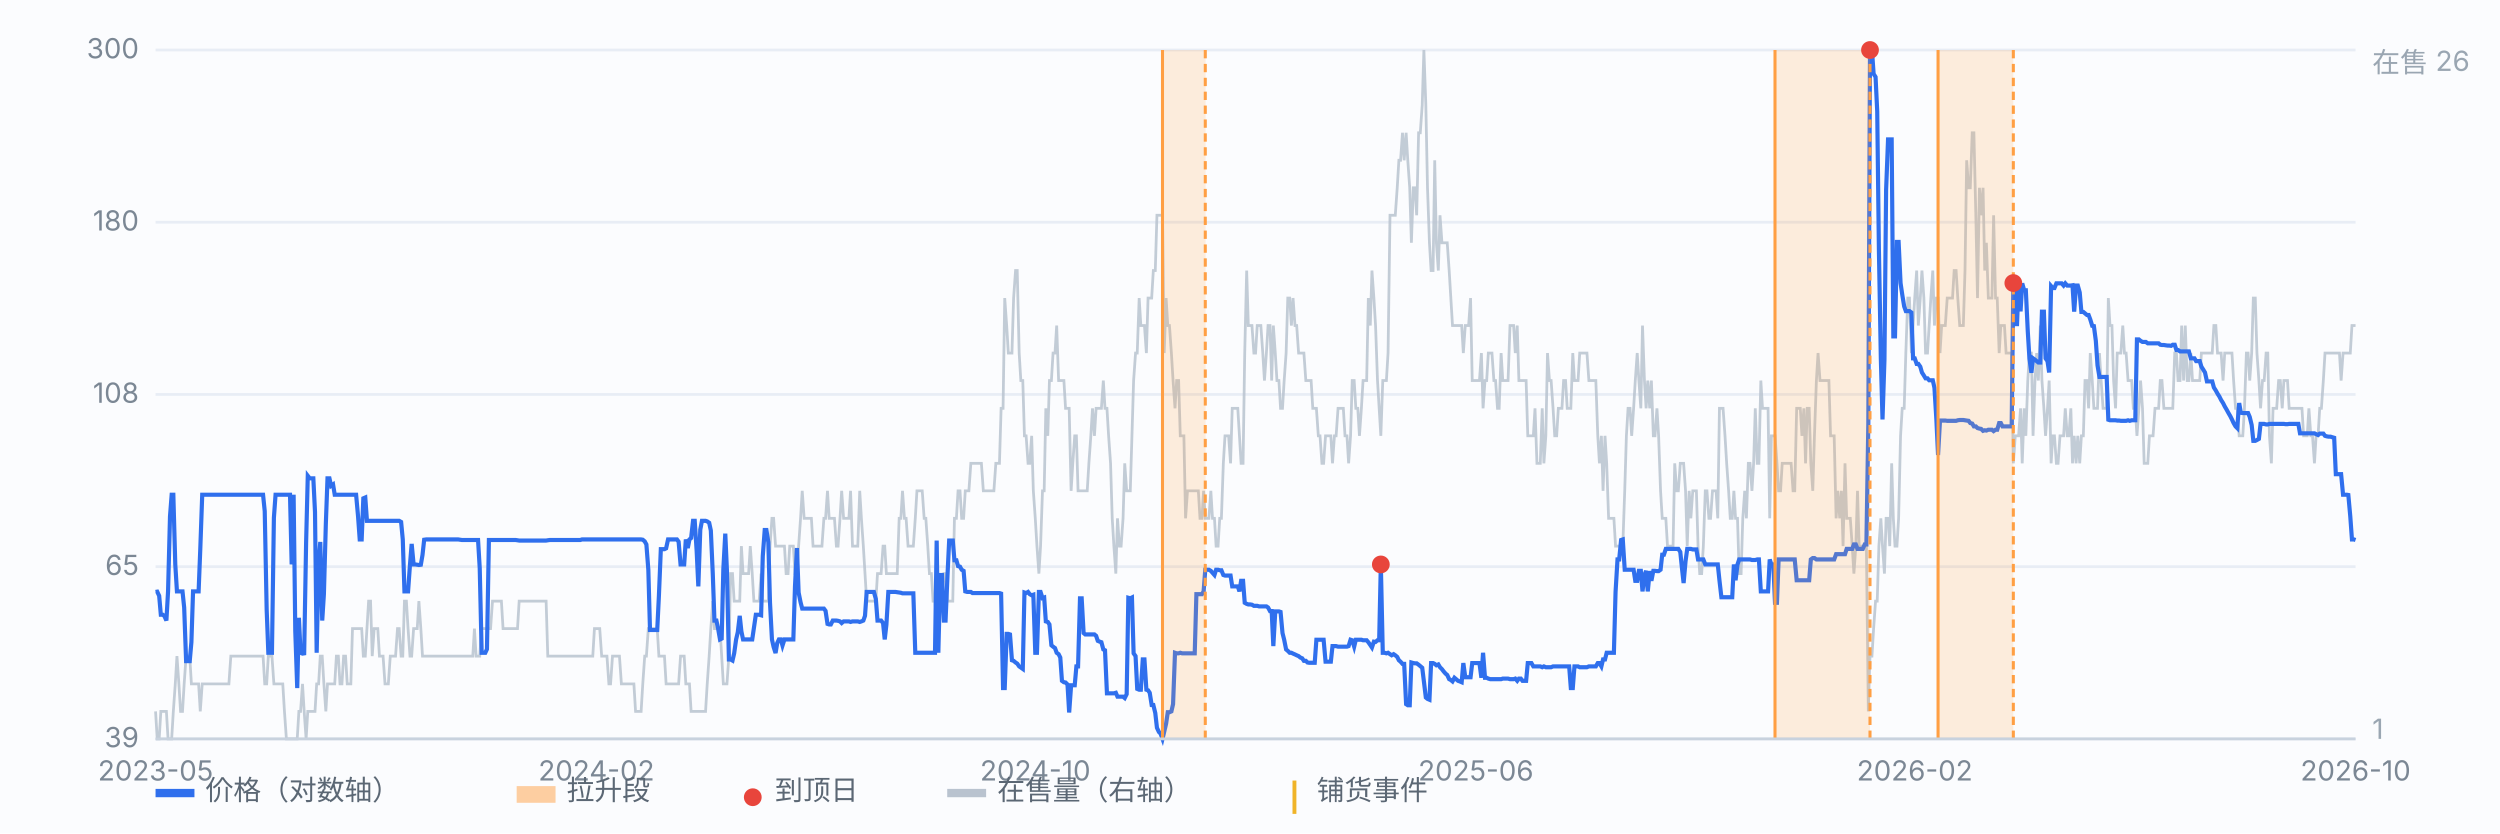
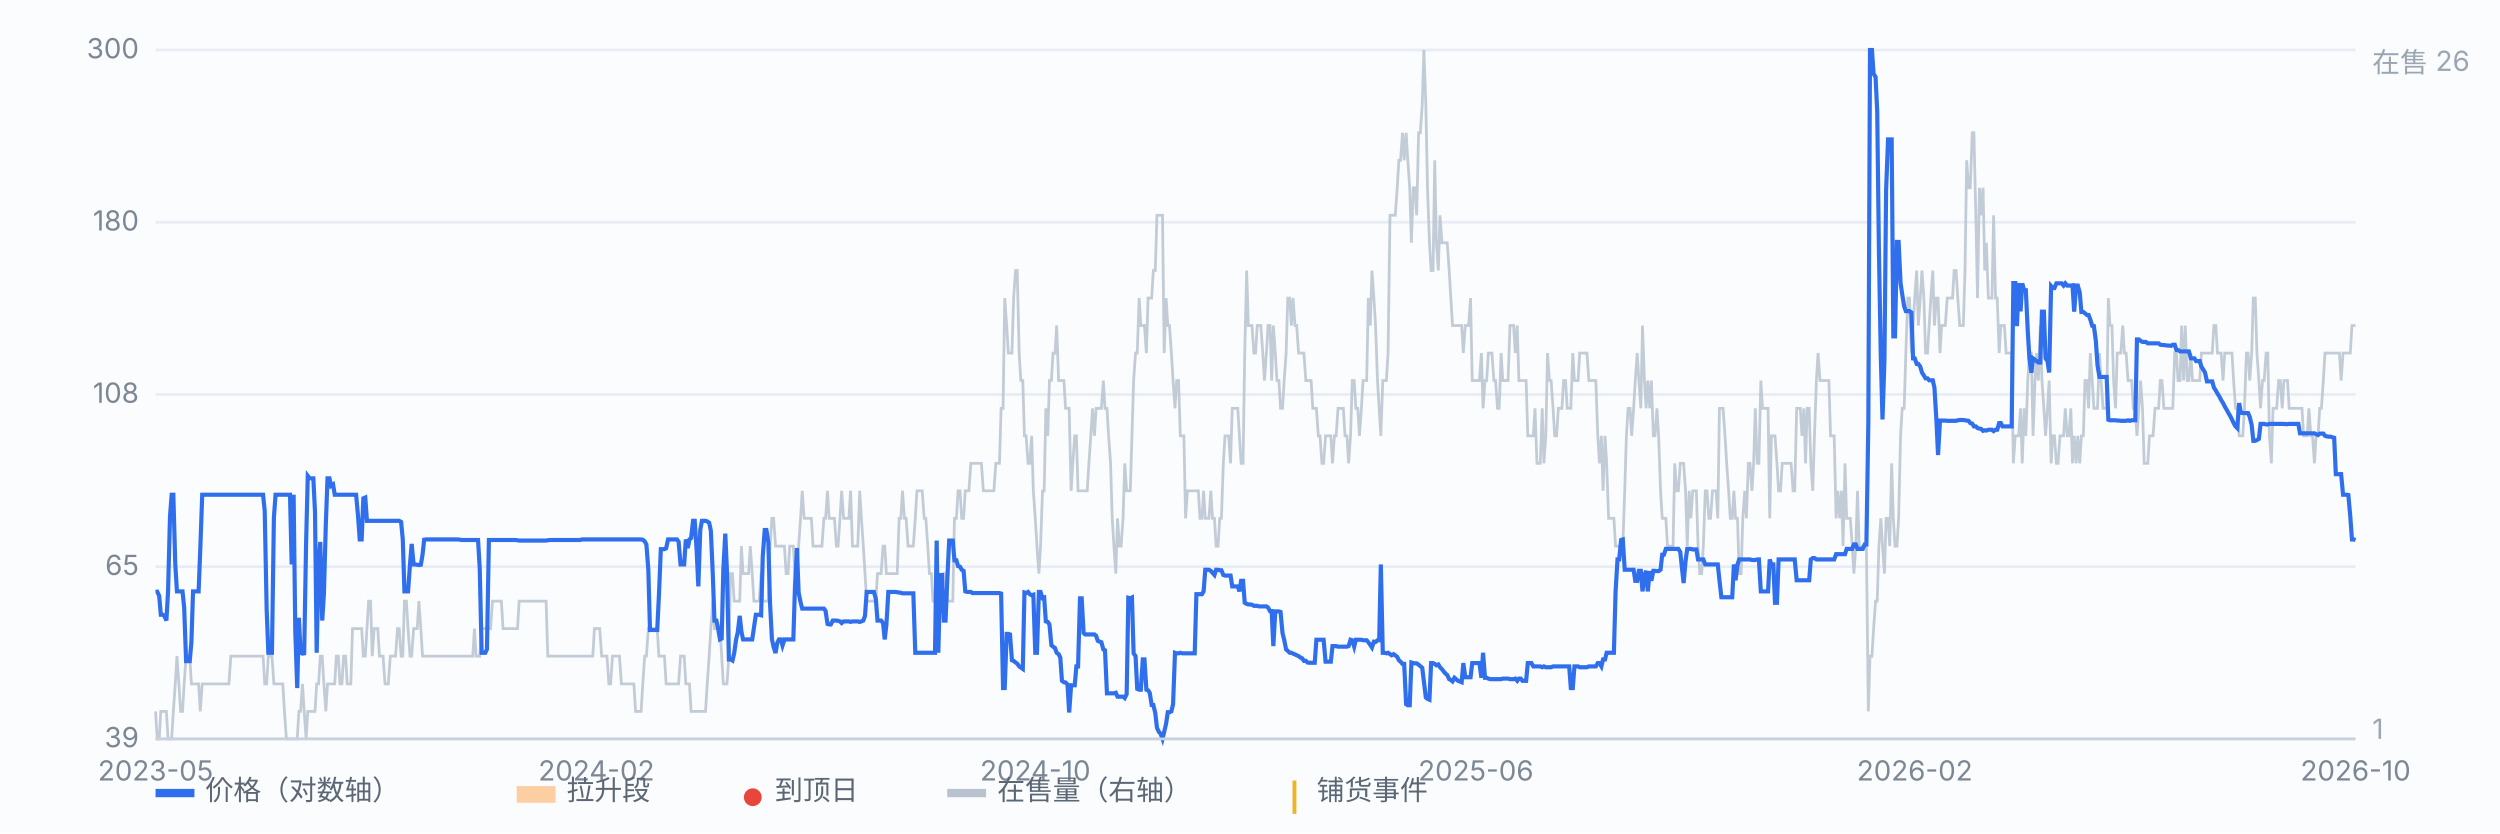
<svg xmlns="http://www.w3.org/2000/svg" viewBox="0 0 900 300" preserveAspectRatio="xMidYMid meet" style="width:100%;max-width:900px;height:auto;display:block" font-family="-apple-system,Segoe UI,Microsoft YaHei,sans-serif" font-size="10">
  <rect x="0" y="0" width="900" height="300" fill="#fbfcfe" />
  <line x1="56" y1="266.0" x2="848" y2="266.0" stroke="#e8edf5" stroke-width="1" />
  <text x="50" y="269.0" text-anchor="end" fill="#7b8794">39</text>
  <line x1="56" y1="204.0" x2="848" y2="204.0" stroke="#e8edf5" stroke-width="1" />
  <text x="50" y="207.0" text-anchor="end" fill="#7b8794">65</text>
  <line x1="56" y1="142.0" x2="848" y2="142.0" stroke="#e8edf5" stroke-width="1" />
  <text x="50" y="145.0" text-anchor="end" fill="#7b8794">108</text>
  <line x1="56" y1="80.0" x2="848" y2="80.0" stroke="#e8edf5" stroke-width="1" />
  <text x="50" y="83.0" text-anchor="end" fill="#7b8794">180</text>
  <line x1="56" y1="18.0" x2="848" y2="18.0" stroke="#e8edf5" stroke-width="1" />
  <text x="50" y="21.0" text-anchor="end" fill="#7b8794">300</text>
  <path d="M56.0 256.1 L56.6 266.0 L57.3 266.0 L57.9 256.1 L58.6 256.1 L59.2 256.1 L59.9 256.1 L60.5 266.0 L61.2 266.0 L61.8 266.0 L62.4 256.1 L63.1 246.2 L63.7 236.2 L64.4 246.2 L65.0 256.1 L65.7 256.1 L66.3 246.2 L67.0 236.2 L67.6 236.2 L68.3 236.2 L68.9 246.2 L69.5 246.2 L70.2 246.2 L70.8 246.2 L71.5 246.2 L72.1 256.1 L72.8 246.2 L73.4 246.2 L74.1 246.2 L74.7 246.2 L75.3 246.2 L76.0 246.2 L76.6 246.2 L77.3 246.2 L77.9 246.2 L78.6 246.2 L79.2 246.2 L79.9 246.2 L80.5 246.2 L81.2 246.2 L81.8 246.2 L82.4 246.2 L83.1 236.2 L83.7 236.2 L84.4 236.2 L85.0 236.2 L85.7 236.2 L86.3 236.2 L87.0 236.2 L87.6 236.2 L88.2 236.2 L88.9 236.2 L89.5 236.2 L90.2 236.2 L90.8 236.2 L91.5 236.2 L92.1 236.2 L92.8 236.2 L93.4 236.2 L94.1 236.2 L94.7 236.2 L95.3 246.2 L96.0 246.2 L96.6 236.2 L97.3 236.2 L97.9 236.2 L98.6 246.2 L99.2 246.2 L99.9 246.2 L100.5 246.2 L101.1 246.2 L101.8 246.2 L102.4 256.1 L103.1 266.0 L103.7 266.0 L104.4 266.0 L105.0 266.0 L105.7 266.0 L107.0 266.0 L107.6 256.1 L108.2 256.1 L108.9 246.2 L109.5 256.1 L110.2 266.0 L110.8 256.1 L111.5 256.1 L112.1 256.1 L112.8 256.1 L113.4 256.1 L114.0 246.2 L114.7 246.2 L115.3 236.2 L116.0 236.2 L116.6 246.2 L117.3 256.1 L117.9 246.2 L118.6 246.2 L119.2 246.2 L119.9 246.2 L120.5 246.2 L121.1 236.2 L121.8 236.2 L122.4 246.2 L123.1 246.2 L123.7 236.2 L124.4 236.2 L125.0 246.2 L125.7 246.2 L126.3 246.2 L126.9 226.3 L127.6 226.3 L128.2 226.3 L128.9 226.3 L129.5 226.3 L130.2 226.3 L130.8 236.2 L131.5 236.2 L132.1 226.3 L132.7 216.4 L133.4 216.4 L134.0 236.2 L134.7 226.3 L135.3 226.3 L136.0 226.3 L136.6 236.2 L137.3 236.2 L137.9 236.2 L138.6 246.2 L139.2 246.2 L139.8 246.2 L140.5 236.2 L141.1 236.2 L141.8 236.2 L142.4 236.2 L143.1 226.3 L143.7 226.3 L144.4 236.2 L145.0 236.2 L145.6 216.4 L146.3 216.4 L146.9 226.3 L147.6 236.2 L148.2 236.2 L148.9 226.3 L149.5 226.3 L150.2 226.3 L150.8 216.4 L151.5 226.3 L152.1 236.2 L152.7 236.2 L153.4 236.2 L154.0 236.2 L154.7 236.2 L155.3 236.2 L156.0 236.2 L156.6 236.2 L157.3 236.2 L157.9 236.2 L158.5 236.2 L159.2 236.2 L159.8 236.2 L160.5 236.2 L161.1 236.2 L161.8 236.2 L162.4 236.2 L163.1 236.2 L163.7 236.2 L164.4 236.2 L165.0 236.2 L165.6 236.2 L166.3 236.2 L166.9 236.2 L167.6 236.2 L168.2 236.2 L168.9 236.2 L169.5 236.2 L170.2 236.2 L170.8 226.3 L171.4 236.2 L172.1 236.2 L172.7 236.2 L173.4 226.3 L174.0 226.3 L174.7 226.3 L175.3 226.3 L176.0 226.3 L176.6 226.3 L177.3 216.4 L177.9 216.4 L178.5 216.4 L179.2 216.4 L179.8 216.4 L180.5 216.4 L181.1 226.3 L181.8 226.3 L182.4 226.3 L183.1 226.3 L183.7 226.3 L184.3 226.3 L185.0 226.3 L185.6 226.3 L186.3 226.3 L186.9 216.4 L187.6 216.4 L188.2 216.4 L188.9 216.4 L189.5 216.4 L190.1 216.4 L190.8 216.4 L191.4 216.4 L192.1 216.4 L192.7 216.4 L193.4 216.4 L194.0 216.4 L194.7 216.4 L195.3 216.4 L196.0 216.4 L196.6 216.4 L197.2 236.2 L197.9 236.2 L198.5 236.2 L199.2 236.2 L199.8 236.2 L200.5 236.2 L201.1 236.2 L201.8 236.2 L202.4 236.2 L203.0 236.2 L203.7 236.2 L204.3 236.2 L205.0 236.2 L205.6 236.2 L206.3 236.2 L206.9 236.2 L207.6 236.2 L208.2 236.2 L208.9 236.2 L209.5 236.2 L210.1 236.2 L210.8 236.2 L211.4 236.2 L212.1 236.2 L212.7 236.2 L213.4 236.2 L214.0 226.3 L214.7 226.3 L215.3 226.3 L215.9 226.3 L216.6 236.2 L217.2 236.2 L217.9 236.2 L218.5 236.2 L219.2 246.2 L219.8 246.2 L220.5 236.2 L221.1 236.2 L221.8 236.2 L222.4 236.2 L223.0 236.2 L223.7 246.2 L224.3 246.2 L225.0 246.2 L225.6 246.2 L226.3 246.2 L226.9 246.2 L227.6 246.2 L228.2 246.2 L228.8 256.1 L229.5 256.1 L230.1 256.1 L230.8 256.1 L231.4 246.2 L232.1 236.2 L232.7 236.2 L233.4 226.3 L234.0 226.3 L234.7 226.3 L235.3 226.3 L235.9 226.3 L236.6 226.3 L237.2 236.2 L237.9 236.2 L238.5 236.2 L239.2 236.2 L239.8 246.2 L240.5 246.2 L241.1 246.2 L241.7 246.2 L242.4 246.2 L243.0 246.2 L243.7 246.2 L244.3 246.2 L245.0 236.2 L245.6 236.2 L246.3 236.2 L246.9 246.2 L247.6 246.2 L248.2 246.2 L248.8 256.1 L249.5 256.1 L250.1 256.1 L250.8 256.1 L251.4 256.1 L252.1 256.1 L252.7 256.1 L253.4 256.1 L254.0 256.1 L254.6 246.2 L255.3 236.2 L255.9 226.3 L256.6 216.4 L257.2 226.3 L257.9 226.3 L258.5 226.3 L259.2 226.3 L259.8 236.2 L260.4 246.2 L261.1 246.2 L261.7 246.2 L262.4 236.2 L263.0 206.5 L263.7 206.5 L264.3 216.4 L265.0 216.4 L265.6 216.4 L266.3 216.4 L266.9 196.6 L267.5 206.5 L268.2 206.5 L268.8 206.5 L269.5 206.5 L270.1 196.6 L270.8 206.5 L271.4 216.4 L272.1 216.4 L272.7 216.4 L273.3 216.4 L274.0 206.5 L274.6 216.4 L275.3 216.4 L275.9 216.4 L276.6 216.4 L277.2 196.6 L277.9 186.6 L278.5 186.6 L279.2 196.6 L279.8 196.6 L280.4 196.6 L281.1 196.6 L281.7 196.6 L282.4 196.6 L283.0 206.5 L283.7 206.5 L284.3 196.6 L285.0 196.6 L285.6 196.6 L286.2 206.5 L286.9 206.5 L287.5 196.6 L288.2 186.6 L288.8 176.7 L289.5 186.6 L290.1 186.6 L290.8 186.6 L291.4 186.6 L292.1 186.6 L292.7 196.6 L293.3 196.6 L294.0 196.6 L294.6 196.6 L295.3 196.6 L295.9 196.6 L296.6 186.6 L297.2 186.6 L297.9 176.7 L298.5 186.6 L299.1 186.6 L299.8 186.6 L300.4 186.6 L301.1 196.6 L301.7 196.6 L302.4 186.6 L303.0 176.7 L303.7 186.6 L304.3 186.6 L305.0 186.6 L305.6 186.6 L306.2 176.7 L306.9 196.6 L307.5 196.6 L308.2 196.6 L308.8 196.6 L309.5 176.7 L310.1 186.6 L310.8 196.6 L311.4 206.5 L312.0 216.4 L312.7 216.4 L313.3 216.4 L314.0 216.4 L314.6 216.4 L315.3 216.4 L315.9 206.5 L316.6 206.5 L317.2 206.5 L317.9 196.6 L318.5 196.6 L319.1 206.5 L319.8 206.5 L320.4 206.5 L321.1 206.5 L321.7 206.5 L322.4 206.5 L323.0 206.5 L323.7 186.6 L324.3 186.6 L324.9 176.7 L325.6 186.6 L326.2 186.6 L326.9 196.6 L327.5 196.6 L328.2 196.6 L328.8 196.6 L329.5 186.6 L330.1 176.7 L330.7 176.7 L331.4 176.7 L332.0 176.7 L332.7 186.6 L333.3 186.6 L334.0 196.6 L334.6 206.5 L335.3 206.5 L335.9 216.4 L336.6 216.4 L337.2 226.3 L337.8 206.5 L338.5 216.4 L339.1 216.4 L339.8 206.5 L340.4 206.5 L341.1 216.4 L341.7 216.4 L342.4 216.4 L343.0 216.4 L343.6 186.6 L344.3 186.6 L344.9 176.7 L345.6 176.7 L346.2 186.6 L346.9 186.6 L347.5 176.7 L348.2 176.7 L348.8 176.7 L349.5 166.8 L350.1 166.8 L350.7 166.8 L351.4 166.8 L352.0 166.8 L352.7 166.8 L353.3 166.8 L354.0 176.7 L354.6 176.7 L355.3 176.7 L355.9 176.7 L356.5 176.7 L357.2 176.7 L357.8 176.7 L358.5 166.8 L359.1 166.8 L359.8 166.8 L360.4 147.0 L361.1 147.0 L361.7 107.3 L362.4 117.2 L363.0 127.1 L363.6 127.1 L364.3 127.1 L364.9 107.3 L365.6 97.4 L366.2 97.4 L366.9 127.1 L367.5 137.0 L368.2 137.0 L368.8 156.9 L369.4 156.9 L370.1 166.8 L370.7 166.8 L371.4 156.9 L372.0 176.7 L372.7 186.6 L373.3 196.6 L374.0 206.5 L374.6 196.6 L375.3 176.7 L375.9 176.7 L376.5 147.0 L377.2 156.9 L377.8 137.0 L378.5 137.0 L379.1 127.1 L379.8 127.1 L380.4 117.2 L381.1 137.0 L381.7 137.0 L382.3 137.0 L383.0 137.0 L383.6 147.0 L384.3 147.0 L384.9 147.0 L385.6 176.7 L386.2 166.8 L386.9 156.9 L387.5 156.9 L388.1 176.7 L388.8 176.7 L389.4 176.7 L390.1 176.7 L390.7 176.7 L391.4 176.7 L392.0 166.8 L392.7 156.9 L393.3 147.0 L394.0 156.9 L394.6 147.0 L395.2 147.0 L395.9 147.0 L396.5 147.0 L397.2 137.0 L397.8 147.0 L398.5 147.0 L399.1 156.9 L399.8 166.8 L400.4 186.6 L401.0 196.6 L401.7 206.5 L402.3 186.6 L403.0 196.6 L403.6 196.6 L404.3 186.6 L404.9 166.8 L405.6 176.7 L406.2 176.7 L406.9 176.7 L407.5 156.9 L408.1 137.0 L408.8 127.1 L409.4 127.1 L410.1 107.3 L410.7 117.2 L411.4 117.2 L412.0 117.2 L412.7 127.1 L413.3 107.3 L413.9 107.3 L414.6 107.3 L415.2 97.4 L415.9 97.4 L416.5 77.5 L417.2 77.5 L417.8 77.5 L418.5 77.5 L419.1 127.1 L419.8 107.3 L420.4 117.2 L421.0 117.2 L421.7 127.1 L422.3 137.0 L423.0 147.0 L423.6 137.0 L424.3 137.0 L424.9 156.9 L425.6 156.9 L426.2 156.9 L426.8 186.6 L427.5 176.7 L428.1 176.7 L428.8 176.7 L429.4 176.7 L430.1 176.7 L430.7 176.7 L431.4 176.7 L432.0 186.6 L432.7 186.6 L433.3 176.7 L433.9 186.6 L434.6 186.6 L435.2 186.6 L435.9 176.7 L436.5 186.6 L437.2 186.6 L437.8 196.6 L438.5 196.6 L439.1 186.6 L439.7 186.6 L440.4 166.8 L441.0 156.9 L441.7 156.9 L442.3 156.9 L443.0 166.8 L443.6 147.0 L444.3 147.0 L444.9 147.0 L445.6 147.0 L446.2 156.9 L446.8 166.8 L447.5 166.8 L448.1 127.1 L448.8 97.4 L449.4 117.2 L450.1 117.2 L450.7 117.2 L451.4 127.1 L452.0 127.1 L452.6 117.2 L453.3 117.2 L453.9 117.2 L454.6 127.1 L455.2 137.0 L455.9 127.1 L456.5 117.2 L457.2 117.2 L457.8 137.0 L458.4 117.2 L459.1 127.1 L459.7 137.0 L460.4 137.0 L461.0 147.0 L461.7 147.0 L462.3 137.0 L463.0 127.1 L463.6 107.3 L464.3 107.3 L464.9 117.2 L465.5 107.3 L466.2 117.2 L466.8 117.2 L467.5 127.1 L468.1 127.1 L468.8 127.1 L469.4 127.1 L470.1 137.0 L470.7 137.0 L471.3 137.0 L472.0 137.0 L472.6 147.0 L473.3 147.0 L473.9 147.0 L474.6 156.9 L475.2 156.9 L475.9 166.8 L476.5 166.8 L477.2 156.9 L477.8 156.9 L478.4 156.9 L479.1 156.9 L479.7 166.8 L480.4 156.9 L481.0 156.9 L481.7 147.0 L482.3 147.0 L483.0 147.0 L483.6 147.0 L484.2 156.9 L484.9 156.9 L485.5 166.8 L486.2 156.9 L486.8 137.0 L487.5 137.0 L488.1 147.0 L488.8 147.0 L489.4 156.9 L490.1 147.0 L490.7 137.0 L491.3 137.0 L492.0 137.0 L492.6 107.3 L493.3 117.2 L493.9 97.4 L494.6 107.3 L495.2 117.2 L495.9 137.0 L496.5 147.0 L497.1 156.9 L497.8 137.0 L498.4 137.0 L499.1 137.0 L499.7 127.1 L500.4 77.5 L501.0 77.5 L501.7 77.5 L502.3 77.5 L503.0 67.6 L503.6 57.7 L504.2 57.7 L504.9 47.8 L505.5 57.7 L506.2 47.8 L506.8 57.7 L507.5 67.6 L508.1 87.4 L508.8 67.6 L509.4 67.6 L510.0 77.5 L510.7 47.8 L511.3 47.8 L512.0 37.8 L512.6 18.0 L513.3 37.8 L513.9 67.6 L514.6 87.4 L515.2 97.4 L515.9 97.4 L516.5 57.7 L517.1 87.4 L517.8 97.4 L518.4 77.5 L519.1 87.4 L519.7 87.4 L520.4 87.4 L521.0 87.4 L521.7 97.4 L522.3 107.3 L522.9 117.2 L523.6 117.2 L524.2 117.2 L524.9 117.2 L525.5 117.2 L526.2 117.2 L526.8 127.1 L527.5 117.2 L528.1 117.2 L528.7 117.2 L529.4 107.3 L530.0 137.0 L530.7 137.0 L531.3 137.0 L532.0 137.0 L532.6 137.0 L533.3 127.1 L533.9 147.0 L534.6 137.0 L535.2 137.0 L535.8 127.1 L536.5 127.1 L537.1 127.1 L537.8 137.0 L538.4 137.0 L539.1 147.0 L539.7 147.0 L540.4 127.1 L541.0 137.0 L541.6 137.0 L542.3 137.0 L542.9 137.0 L543.6 117.2 L544.2 117.2 L544.9 117.2 L545.5 127.1 L546.2 117.2 L546.8 137.0 L547.5 137.0 L548.1 137.0 L548.7 137.0 L549.4 137.0 L550.0 156.9 L550.7 156.9 L551.3 156.9 L552.0 156.9 L552.6 147.0 L553.3 166.8 L553.9 166.8 L554.5 166.8 L555.2 147.0 L555.8 166.8 L556.5 156.9 L557.1 127.1 L557.8 137.0 L558.4 137.0 L559.1 147.0 L559.7 156.9 L560.4 156.9 L561.0 147.0 L561.6 147.0 L562.3 147.0 L562.9 137.0 L563.6 137.0 L564.2 147.0 L564.9 147.0 L565.5 147.0 L566.2 127.1 L566.8 137.0 L567.4 137.0 L568.1 137.0 L568.7 127.1 L569.4 127.1 L570.0 127.1 L570.7 127.1 L571.3 127.1 L572.0 137.0 L572.6 137.0 L573.3 137.0 L573.9 137.0 L574.5 137.0 L575.2 156.9 L575.8 166.8 L576.5 156.9 L577.1 176.7 L577.8 156.9 L578.4 166.8 L579.1 186.6 L579.7 186.6 L580.3 186.6 L581.0 186.6 L581.6 196.6 L582.3 196.6 L582.9 196.6 L583.6 196.6 L584.2 196.6 L584.9 176.7 L585.5 156.9 L586.1 147.0 L586.8 147.0 L587.4 156.9 L588.1 147.0 L588.7 137.0 L589.4 127.1 L590.0 137.0 L590.7 147.0 L591.3 117.2 L592.0 137.0 L592.6 147.0 L593.2 137.0 L593.9 147.0 L594.5 137.0 L595.2 156.9 L595.8 156.9 L596.5 147.0 L597.1 156.9 L597.8 176.7 L598.4 186.6 L599.0 186.6 L599.7 186.6 L600.3 196.6 L601.0 196.6 L601.6 196.6 L602.3 196.6 L602.9 166.8 L603.6 176.7 L604.2 176.7 L604.9 166.8 L605.5 166.8 L606.1 166.8 L606.8 176.7 L607.4 196.6 L608.1 176.7 L608.7 186.6 L609.4 176.7 L610.0 176.7 L610.7 176.7 L611.3 196.6 L611.9 206.5 L612.6 206.5 L613.2 196.6 L613.9 176.7 L614.5 176.7 L615.2 186.6 L615.8 186.6 L616.5 176.7 L617.1 176.7 L617.8 176.7 L618.4 186.6 L619.0 147.0 L619.7 147.0 L620.3 147.0 L621.0 156.9 L621.6 166.8 L622.3 176.7 L622.9 186.6 L623.6 186.6 L624.2 176.7 L624.8 186.6 L625.5 186.6 L626.1 206.5 L626.8 206.5 L627.4 186.6 L628.1 176.7 L628.7 186.6 L629.4 166.8 L630.0 166.8 L630.7 176.7 L631.3 166.8 L631.9 147.0 L632.6 166.8 L633.2 166.8 L633.9 137.0 L634.5 147.0 L635.2 147.0 L635.8 147.0 L636.5 147.0 L637.1 186.6 L637.7 156.9 L638.4 156.9 L639.0 156.9 L639.7 166.8 L640.3 176.7 L641.0 176.7 L641.6 166.8 L642.3 166.8 L642.9 166.8 L643.6 166.8 L644.2 166.8 L644.8 166.8 L645.5 176.7 L646.1 176.7 L646.8 147.0 L647.4 147.0 L648.1 147.0 L648.7 156.9 L649.4 147.0 L650.0 166.8 L650.6 147.0 L651.3 147.0 L651.9 166.8 L652.6 176.7 L653.2 156.9 L653.9 137.0 L654.5 127.1 L655.2 137.0 L655.8 137.0 L656.4 137.0 L657.1 137.0 L657.7 137.0 L658.4 137.0 L659.0 156.9 L659.7 156.9 L660.3 156.9 L661.0 186.6 L661.6 176.7 L662.3 186.6 L662.9 176.7 L663.5 196.6 L664.2 166.8 L664.8 186.6 L665.5 186.6 L666.1 186.6 L666.8 196.6 L667.4 206.5 L668.1 196.6 L668.7 176.7 L669.3 196.6 L670.0 196.6 L670.6 196.6 L671.3 196.6 L671.9 196.6 L672.6 256.1 L673.2 236.2 L673.9 236.2 L674.5 226.3 L675.2 216.4 L675.8 216.4 L676.4 196.6 L677.1 186.6 L677.7 196.6 L678.4 206.5 L679.0 186.6 L679.7 186.6 L680.3 196.6 L681.0 166.8 L681.6 186.6 L682.2 196.6 L682.9 196.6 L683.5 186.6 L684.2 156.9 L684.8 147.0 L685.5 147.0 L686.1 127.1 L686.8 107.3 L687.4 107.3 L688.1 127.1 L688.7 117.2 L689.3 107.3 L690.0 97.4 L690.6 117.2 L691.3 107.3 L691.9 97.4 L692.6 107.3 L693.2 127.1 L693.9 127.1 L694.5 117.2 L695.1 107.3 L695.8 97.4 L696.4 117.2 L697.1 107.3 L697.7 107.3 L698.4 127.1 L699.0 117.2 L699.7 117.2 L700.3 117.2 L701.0 107.3 L701.6 107.3 L702.2 107.3 L702.9 107.3 L703.5 97.4 L704.2 97.4 L704.8 107.3 L705.5 117.2 L706.1 117.2 L706.8 117.2 L707.4 97.4 L708.0 57.7 L708.7 67.6 L709.3 67.6 L710.0 47.8 L710.6 47.8 L711.3 77.5 L711.9 107.3 L712.6 67.6 L713.2 77.5 L713.9 67.6 L714.5 97.4 L715.1 87.4 L715.8 107.3 L716.4 107.3 L717.1 107.3 L717.7 77.5 L718.4 107.3 L719.0 107.3 L719.7 127.1 L720.3 117.2 L720.9 117.2 L721.6 117.2 L722.2 127.1 L722.9 127.1 L723.5 127.1 L724.2 127.1 L724.8 166.8 L725.5 156.9 L726.1 156.9 L726.7 156.9 L727.4 147.0 L728.0 166.8 L728.7 147.0 L729.3 156.9 L730.0 137.0 L730.6 127.1 L731.3 127.1 L731.9 156.9 L732.6 137.0 L733.2 127.1 L733.8 137.0 L734.5 117.2 L735.1 137.0 L735.8 147.0 L736.4 156.9 L737.1 147.0 L737.7 137.0 L738.4 166.8 L739.0 156.9 L739.6 156.9 L740.3 166.8 L740.9 166.8 L741.6 156.9 L742.2 156.9 L742.9 156.9 L743.5 147.0 L744.2 156.9 L744.8 156.9 L745.5 147.0 L746.1 166.8 L746.7 156.9 L747.4 166.8 L748.0 156.9 L748.7 166.8 L749.3 156.9 L750.0 156.9 L750.6 137.0 L751.3 137.0 L751.9 147.0 L752.5 127.1 L753.2 137.0 L753.8 147.0 L754.5 147.0 L755.1 147.0 L755.8 127.1 L756.4 137.0 L757.1 147.0 L757.7 147.0 L758.4 147.0 L759.0 107.3 L759.6 117.2 L760.3 117.2 L760.9 137.0 L761.6 147.0 L762.2 127.1 L762.9 127.1 L763.5 127.1 L764.2 117.2 L764.8 127.1 L765.4 127.1 L766.1 137.0 L766.7 137.0 L767.4 137.0 L768.0 147.0 L768.7 147.0 L769.3 156.9 L770.0 147.0 L770.6 137.0 L771.3 147.0 L771.9 166.8 L772.5 166.8 L773.2 166.8 L773.8 156.9 L774.5 156.9 L775.1 156.9 L775.8 147.0 L776.4 147.0 L777.1 147.0 L777.7 137.0 L778.3 137.0 L779.0 147.0 L779.6 147.0 L780.3 147.0 L780.9 147.0 L781.6 147.0 L782.2 147.0 L782.9 127.1 L783.5 127.1 L784.1 137.0 L784.8 137.0 L785.4 117.2 L786.1 137.0 L786.7 117.2 L787.4 137.0 L788.0 137.0 L788.7 127.1 L789.3 137.0 L790.0 137.0 L790.6 137.0 L791.2 137.0 L791.9 137.0 L792.5 127.1 L793.2 127.1 L793.8 127.1 L794.5 127.1 L795.1 127.1 L795.8 127.1 L796.4 127.1 L797.0 117.2 L797.7 117.2 L798.3 127.1 L799.0 127.1 L799.6 127.1 L800.3 137.0 L800.9 127.1 L801.6 127.1 L802.2 127.1 L802.9 127.1 L803.5 127.1 L804.1 137.0 L804.8 147.0 L805.4 147.0 L806.1 156.9 L806.7 156.9 L807.4 156.9 L808.0 147.0 L808.7 127.1 L809.3 127.1 L809.9 137.0 L810.6 127.1 L811.2 107.3 L811.9 107.3 L812.5 127.1 L813.2 137.0 L813.8 147.0 L814.5 137.0 L815.1 137.0 L815.8 127.1 L816.4 127.1 L817.0 156.9 L817.7 166.8 L818.3 147.0 L819.0 147.0 L819.6 147.0 L820.3 137.0 L820.9 137.0 L821.6 147.0 L822.2 137.0 L822.8 137.0 L823.5 137.0 L824.1 147.0 L824.8 147.0 L825.4 147.0 L826.1 147.0 L826.7 147.0 L827.4 147.0 L828.0 147.0 L828.7 147.0 L829.3 156.9 L829.9 156.9 L830.6 156.9 L831.2 147.0 L831.9 156.9 L832.5 156.9 L833.2 166.8 L833.8 156.9 L834.5 156.9 L835.1 147.0 L835.7 147.0 L836.4 137.0 L837.0 127.1 L837.7 127.1 L838.3 127.1 L839.0 127.1 L839.6 127.1 L840.3 127.1 L840.9 127.1 L841.6 127.1 L842.2 127.1 L842.8 137.0 L843.5 127.1 L844.1 127.1 L844.8 127.1 L845.4 127.1 L846.1 127.1 L846.7 117.2 L847.4 117.2 L848.0 117.2" fill="none" stroke="#b9c3cf" stroke-width="1" opacity="0.85" />
  <text x="854" y="26" fill="#9aa6b2">在售 26</text>
  <text x="854" y="266" fill="#9aa6b2">1</text>
  <path d="M56.0 213.1 L56.6 213.0 L57.3 214.5 L57.9 221.3 L58.6 221.3 L59.2 221.8 L59.9 223.4 L60.5 212.9 L61.2 185.9 L61.8 178.1 L62.4 178.1 L63.1 203.2 L63.7 212.9 L64.4 212.9 L65.0 212.9 L65.7 212.9 L66.3 218.7 L67.0 238.0 L67.6 238.0 L68.3 238.0 L68.9 231.2 L69.5 212.9 L70.2 212.9 L70.8 212.9 L71.5 212.9 L72.1 197.7 L72.8 178.1 L73.4 178.1 L74.1 178.1 L74.7 178.1 L75.3 178.1 L76.0 178.1 L76.6 178.1 L77.3 178.1 L77.9 178.1 L78.6 178.1 L79.2 178.1 L79.9 178.1 L80.5 178.1 L81.2 178.1 L81.8 178.1 L82.4 178.1 L83.1 178.1 L83.7 178.1 L84.4 178.1 L85.0 178.1 L85.7 178.1 L86.3 178.1 L87.0 178.1 L87.6 178.1 L88.2 178.1 L88.9 178.1 L89.5 178.1 L90.2 178.1 L90.8 178.1 L91.5 178.1 L92.1 178.1 L92.8 178.1 L93.4 178.1 L94.1 178.1 L94.7 178.1 L95.3 184.0 L96.0 219.5 L96.6 235.0 L97.3 235.0 L97.9 235.0 L98.6 186.4 L99.2 178.1 L99.9 178.1 L100.5 178.1 L101.1 178.1 L101.8 178.1 L102.4 178.1 L103.1 178.1 L103.7 178.1 L104.4 178.1 L105.0 203.2 L105.7 178.1 L106.3 227.2 L107.0 247.7 L107.6 222.4 L108.2 235.0 L108.9 235.3 L109.5 235.2 L110.2 195.3 L110.8 171.3 L111.5 172.2 L112.1 172.2 L112.8 172.2 L113.4 184.3 L114.0 235.0 L114.7 203.0 L115.3 195.1 L116.0 223.4 L116.6 213.9 L117.3 188.6 L117.9 172.2 L118.6 172.2 L119.2 174.9 L119.9 174.4 L120.5 178.1 L121.1 178.1 L121.8 178.1 L122.4 178.1 L123.1 178.1 L123.7 178.1 L124.4 178.1 L125.0 178.1 L125.7 178.1 L126.3 178.1 L126.9 178.1 L127.6 178.1 L128.2 178.1 L128.9 185.9 L129.5 194.2 L130.2 194.2 L130.8 179.4 L131.5 179.1 L132.1 187.5 L132.7 187.5 L133.4 187.5 L134.0 187.5 L134.7 187.5 L135.3 187.5 L136.0 187.5 L136.6 187.5 L137.3 187.5 L137.9 187.5 L138.6 187.5 L139.2 187.5 L139.8 187.5 L140.5 187.5 L141.1 187.5 L141.8 187.5 L142.4 187.5 L143.1 187.5 L143.7 187.5 L144.4 187.9 L145.0 194.2 L145.6 212.9 L146.3 212.9 L146.9 212.9 L147.6 203.2 L148.2 195.8 L148.9 203.2 L149.5 203.2 L150.2 203.3 L150.8 203.4 L151.5 203.3 L152.1 199.8 L152.7 194.3 L153.4 194.2 L154.0 194.2 L154.7 194.2 L155.3 194.2 L156.0 194.2 L156.6 194.2 L157.3 194.2 L157.9 194.2 L158.5 194.2 L159.2 194.2 L159.8 194.2 L160.5 194.2 L161.1 194.2 L161.8 194.2 L162.4 194.2 L163.1 194.2 L163.7 194.2 L164.4 194.2 L165.0 194.2 L165.6 194.3 L166.3 194.4 L166.9 194.4 L167.6 194.4 L168.2 194.4 L168.9 194.4 L169.5 194.4 L170.2 194.4 L170.8 194.4 L171.4 194.4 L172.1 194.4 L172.7 204.5 L173.4 235.0 L174.0 235.0 L174.7 235.0 L175.3 233.7 L176.0 194.4 L176.6 194.4 L177.3 194.4 L177.9 194.4 L178.5 194.4 L179.2 194.4 L179.8 194.4 L180.5 194.4 L181.1 194.4 L181.8 194.4 L182.4 194.4 L183.1 194.4 L183.7 194.4 L184.3 194.4 L185.0 194.4 L185.6 194.4 L186.3 194.5 L186.9 194.6 L187.6 194.6 L188.2 194.6 L188.9 194.6 L189.5 194.6 L190.1 194.6 L190.8 194.6 L191.4 194.6 L192.1 194.6 L192.7 194.6 L193.4 194.6 L194.0 194.6 L194.7 194.6 L195.3 194.6 L196.0 194.6 L196.6 194.6 L197.2 194.5 L197.9 194.4 L198.5 194.4 L199.2 194.4 L199.8 194.4 L200.5 194.4 L201.1 194.4 L201.8 194.4 L202.4 194.4 L203.0 194.4 L203.7 194.4 L204.3 194.4 L205.0 194.4 L205.6 194.4 L206.3 194.4 L206.9 194.4 L207.6 194.4 L208.2 194.4 L208.9 194.4 L209.5 194.2 L210.1 194.2 L210.8 194.2 L211.4 194.2 L212.1 194.2 L212.7 194.2 L213.4 194.2 L214.0 194.2 L214.7 194.2 L215.3 194.2 L215.9 194.2 L216.6 194.2 L217.2 194.2 L217.9 194.2 L218.5 194.2 L219.2 194.2 L219.8 194.2 L220.5 194.2 L221.1 194.2 L221.8 194.2 L222.4 194.2 L223.0 194.2 L223.7 194.2 L224.3 194.2 L225.0 194.2 L225.6 194.2 L226.3 194.2 L226.9 194.2 L227.6 194.2 L228.2 194.2 L228.8 194.2 L229.5 194.2 L230.1 194.2 L230.8 194.2 L231.4 194.3 L232.1 194.9 L232.7 196.0 L233.4 205.1 L234.0 226.8 L234.7 226.8 L235.3 226.8 L235.9 226.8 L236.6 226.8 L237.2 214.6 L237.9 197.7 L238.5 197.7 L239.2 197.7 L239.8 197.4 L240.5 194.2 L241.1 194.2 L241.7 194.2 L242.4 194.2 L243.0 194.2 L243.7 194.2 L244.3 195.0 L245.0 203.2 L245.6 203.2 L246.3 203.2 L246.9 194.2 L247.6 197.3 L248.2 194.2 L248.8 193.7 L249.5 187.5 L250.1 187.5 L250.8 198.4 L251.4 211.1 L252.1 190.7 L252.7 187.5 L253.4 187.5 L254.0 187.5 L254.6 187.7 L255.3 188.2 L255.9 191.0 L256.6 206.6 L257.2 223.4 L257.9 223.4 L258.5 226.2 L259.2 230.2 L259.8 229.9 L260.4 205.0 L261.1 192.1 L261.7 205.6 L262.4 237.4 L263.0 237.4 L263.7 237.8 L264.3 235.2 L265.0 230.2 L265.6 227.6 L266.3 221.7 L266.9 227.3 L267.5 230.2 L268.2 230.2 L268.8 230.2 L269.5 230.2 L270.1 230.2 L270.8 230.2 L271.4 226.1 L272.1 221.3 L272.7 221.3 L273.3 221.3 L274.0 221.5 L274.6 200.2 L275.3 190.8 L275.9 190.8 L276.6 195.2 L277.2 217.0 L277.9 230.2 L278.5 232.9 L279.2 235.1 L279.8 231.5 L280.4 230.2 L281.1 230.2 L281.7 232.4 L282.4 230.2 L283.0 230.2 L283.7 230.2 L284.3 230.2 L285.0 230.2 L285.6 230.2 L286.2 211.0 L286.9 197.3 L287.5 213.3 L288.2 216.8 L288.8 219.1 L289.5 219.1 L290.1 219.1 L290.8 219.1 L291.4 219.1 L292.1 219.1 L292.7 219.1 L293.3 219.1 L294.0 219.1 L294.6 219.1 L295.3 219.1 L295.9 219.1 L296.6 219.1 L297.2 219.9 L297.9 224.6 L298.5 224.8 L299.1 224.8 L299.8 223.4 L300.4 223.4 L301.1 223.4 L301.7 223.5 L302.4 223.7 L303.0 224.3 L303.7 223.7 L304.3 223.7 L305.0 223.7 L305.6 223.7 L306.2 223.9 L306.9 223.7 L307.5 223.7 L308.2 223.7 L308.8 223.7 L309.5 223.9 L310.1 223.7 L310.8 223.4 L311.4 221.7 L312.0 213.1 L312.7 213.1 L313.3 213.1 L314.0 213.1 L314.6 213.1 L315.3 215.6 L315.9 223.4 L316.6 223.4 L317.2 223.4 L317.9 224.3 L318.5 230.2 L319.1 224.9 L319.8 213.1 L320.4 213.1 L321.1 213.1 L321.7 213.1 L322.4 213.1 L323.0 213.2 L323.7 213.3 L324.3 213.4 L324.9 213.6 L325.6 213.6 L326.2 213.6 L326.9 213.6 L327.5 213.6 L328.2 213.6 L328.8 213.6 L329.5 235.0 L330.1 235.0 L330.7 235.0 L331.4 235.0 L332.0 235.0 L332.7 235.0 L333.3 235.0 L334.0 235.0 L334.6 235.0 L335.3 235.0 L335.9 235.0 L336.6 235.0 L337.2 194.6 L337.8 235.0 L338.5 207.0 L339.1 207.0 L339.8 223.4 L340.4 223.4 L341.1 207.0 L341.7 194.6 L342.4 194.6 L343.0 194.6 L343.6 201.7 L344.3 201.7 L344.9 203.8 L345.6 204.0 L346.2 205.1 L346.9 205.5 L347.5 212.9 L348.2 213.1 L348.8 213.1 L349.5 213.1 L350.1 213.5 L350.7 213.5 L351.4 213.5 L352.0 213.5 L352.7 213.5 L353.3 213.5 L354.0 213.5 L354.6 213.5 L355.3 213.5 L355.9 213.5 L356.5 213.5 L357.2 213.5 L357.8 213.5 L358.5 213.5 L359.1 213.5 L359.8 213.5 L360.4 213.7 L361.1 247.7 L361.7 247.7 L362.4 228.2 L363.0 228.2 L363.6 228.4 L364.3 237.7 L364.9 237.9 L365.6 238.5 L366.2 238.9 L366.9 239.9 L367.5 240.3 L368.2 240.8 L368.8 213.3 L369.4 213.5 L370.1 213.1 L370.7 213.9 L371.4 214.3 L372.0 214.1 L372.7 235.0 L373.3 235.0 L374.0 213.1 L374.6 213.1 L375.3 215.3 L375.9 215.1 L376.5 223.7 L377.2 223.9 L377.8 224.8 L378.5 232.3 L379.1 232.8 L379.8 233.3 L380.4 235.0 L381.1 235.5 L381.7 236.7 L382.3 245.1 L383.0 245.6 L383.6 245.7 L384.3 246.4 L384.9 256.5 L385.6 246.7 L386.2 246.7 L386.9 246.7 L387.5 239.9 L388.1 239.9 L388.8 215.4 L389.4 215.4 L390.1 227.9 L390.7 228.4 L391.4 228.4 L392.0 228.4 L392.7 228.4 L393.3 228.4 L394.0 228.4 L394.6 228.9 L395.2 230.7 L395.9 231.0 L396.5 231.2 L397.2 233.8 L397.8 234.1 L398.5 249.6 L399.1 249.6 L399.8 249.6 L400.4 249.6 L401.0 249.6 L401.7 249.4 L402.3 250.8 L403.0 250.8 L403.6 250.8 L404.3 250.8 L404.9 251.3 L405.6 249.9 L406.2 215.2 L406.9 215.4 L407.5 215.1 L408.1 235.2 L408.8 236.2 L409.4 248.0 L410.1 248.3 L410.7 248.3 L411.4 237.4 L412.0 237.4 L412.7 248.3 L413.3 248.5 L413.9 249.4 L414.6 253.8 L415.2 253.8 L415.9 256.7 L416.5 262.0 L417.2 263.5 L417.8 264.1 L418.5 266.0 L419.1 263.5 L419.8 260.5 L420.4 256.4 L421.0 256.4 L421.7 256.1 L422.3 253.5 L423.0 235.0 L423.6 235.2 L424.3 235.2 L424.9 235.0 L425.6 235.2 L426.2 235.2 L426.8 235.2 L427.5 235.2 L428.1 235.2 L428.8 235.2 L429.4 235.2 L430.1 235.2 L430.7 213.9 L431.4 213.9 L432.0 213.9 L432.7 213.9 L433.3 212.9 L433.9 205.1 L434.6 205.1 L435.2 205.1 L435.9 205.5 L436.5 206.2 L437.2 207.0 L437.8 205.1 L438.5 205.1 L439.1 205.3 L439.7 205.3 L440.4 207.0 L441.0 207.2 L441.7 207.2 L442.3 207.2 L443.0 207.2 L443.6 211.1 L444.3 211.1 L444.9 211.1 L445.6 211.1 L446.2 212.9 L446.8 209.1 L447.5 209.1 L448.1 217.0 L448.8 217.4 L449.4 217.6 L450.1 217.6 L450.7 217.7 L451.4 218.1 L452.0 218.1 L452.6 218.1 L453.3 218.3 L453.9 218.3 L454.6 218.3 L455.2 218.3 L455.9 218.3 L456.5 218.7 L457.2 220.0 L457.8 220.0 L458.4 232.6 L459.1 220.1 L459.7 220.1 L460.4 220.1 L461.0 220.3 L461.7 227.9 L462.3 230.3 L463.0 233.8 L463.6 234.3 L464.3 235.0 L464.9 235.0 L465.5 235.3 L466.2 235.6 L466.8 235.9 L467.5 236.2 L468.1 236.7 L468.8 237.0 L469.4 237.9 L470.1 237.9 L470.7 238.5 L471.3 238.6 L472.0 238.6 L472.6 238.6 L473.3 238.6 L473.9 230.3 L474.6 230.3 L475.2 230.3 L475.9 230.3 L476.5 230.3 L477.2 238.2 L477.8 238.2 L478.4 238.2 L479.1 238.2 L479.7 232.6 L480.4 232.6 L481.0 232.6 L481.7 232.8 L482.3 232.8 L483.0 232.8 L483.6 232.8 L484.2 232.8 L484.9 232.8 L485.5 232.6 L486.2 230.3 L486.8 230.5 L487.5 232.8 L488.1 230.3 L488.8 230.3 L489.4 230.3 L490.1 230.3 L490.7 230.5 L491.3 230.5 L492.0 230.5 L492.6 231.2 L493.3 232.2 L493.9 233.1 L494.6 231.0 L495.2 231.1 L495.9 230.5 L496.5 230.5 L497.1 203.2 L497.8 235.0 L498.4 235.0 L499.1 235.2 L499.7 235.0 L500.4 235.5 L501.0 235.9 L501.7 235.5 L502.3 235.9 L503.0 236.5 L503.6 237.7 L504.2 238.2 L504.9 239.0 L505.5 239.0 L506.2 253.5 L506.8 253.9 L507.5 253.9 L508.1 238.5 L508.8 238.7 L509.4 238.8 L510.0 238.8 L510.7 239.3 L511.3 239.8 L512.0 240.4 L512.6 245.3 L513.3 251.1 L513.9 251.6 L514.6 251.9 L515.2 238.7 L515.9 238.7 L516.5 239.0 L517.1 239.5 L517.8 239.2 L518.4 240.2 L519.1 240.9 L519.7 241.7 L520.4 242.5 L521.0 243.0 L521.7 244.5 L522.3 244.8 L522.9 245.3 L523.6 244.0 L524.2 244.5 L524.9 245.1 L525.5 245.3 L526.2 245.6 L526.8 238.7 L527.5 243.8 L528.1 243.8 L528.7 243.8 L529.4 243.8 L530.0 238.7 L530.7 238.7 L531.3 238.7 L532.0 238.7 L532.6 238.7 L533.3 244.0 L533.9 235.0 L534.6 244.0 L535.2 244.0 L535.8 244.3 L536.5 244.5 L537.1 244.5 L537.8 244.5 L538.4 244.5 L539.1 244.5 L539.7 244.5 L540.4 244.5 L541.0 244.3 L541.6 244.3 L542.3 244.3 L542.9 244.3 L543.6 244.5 L544.2 244.5 L544.9 244.5 L545.5 244.3 L546.2 245.1 L546.8 244.3 L547.5 244.3 L548.1 245.1 L548.7 245.1 L549.4 245.1 L550.0 238.7 L550.7 238.7 L551.3 238.7 L552.0 239.9 L552.6 239.9 L553.3 239.9 L553.9 239.9 L554.5 239.9 L555.2 240.2 L555.8 239.9 L556.5 240.2 L557.1 240.2 L557.8 240.2 L558.4 240.2 L559.1 239.9 L559.7 239.9 L560.4 239.9 L561.0 239.9 L561.6 239.9 L562.3 239.9 L562.9 239.9 L563.6 239.9 L564.2 239.9 L564.9 239.9 L565.5 247.7 L566.2 247.7 L566.8 239.9 L567.4 239.9 L568.1 239.9 L568.7 240.2 L569.4 240.2 L570.0 240.2 L570.7 240.2 L571.3 240.2 L572.0 239.9 L572.6 239.9 L573.3 239.9 L573.9 239.9 L574.5 239.9 L575.2 238.7 L575.8 238.7 L576.5 239.9 L577.1 237.4 L577.8 237.4 L578.4 235.0 L579.1 235.0 L579.7 235.0 L580.3 235.0 L581.0 235.0 L581.6 213.1 L582.3 201.4 L582.9 201.4 L583.6 194.4 L584.2 194.2 L584.9 205.1 L585.5 205.1 L586.1 205.1 L586.8 205.1 L587.4 205.1 L588.1 205.1 L588.7 209.1 L589.4 209.1 L590.0 205.5 L590.7 205.5 L591.3 212.9 L592.0 207.0 L592.6 205.5 L593.2 212.9 L593.9 205.6 L594.5 209.1 L595.2 205.5 L595.8 205.5 L596.5 205.6 L597.1 205.6 L597.8 205.1 L598.4 199.7 L599.0 199.7 L599.7 197.6 L600.3 197.6 L601.0 197.6 L601.6 197.6 L602.3 197.6 L602.9 197.6 L603.6 197.6 L604.2 197.6 L604.9 198.7 L605.5 204.5 L606.1 209.9 L606.8 202.0 L607.4 197.6 L608.1 197.6 L608.7 197.6 L609.4 197.8 L610.0 197.8 L610.7 197.8 L611.3 201.4 L611.9 201.4 L612.6 201.4 L613.2 201.4 L613.9 203.2 L614.5 203.2 L615.2 203.2 L615.8 203.2 L616.5 203.2 L617.1 203.2 L617.8 203.2 L618.4 203.2 L619.0 208.9 L619.7 215.0 L620.3 215.0 L621.0 215.0 L621.6 215.0 L622.3 215.0 L622.9 215.0 L623.6 215.0 L624.2 203.2 L624.8 208.9 L625.5 203.2 L626.1 201.4 L626.8 201.4 L627.4 201.4 L628.1 201.4 L628.7 201.4 L629.4 201.4 L630.0 201.4 L630.7 201.6 L631.3 201.6 L631.9 201.6 L632.6 201.4 L633.2 201.4 L633.9 212.9 L634.5 212.9 L635.2 212.9 L635.8 212.9 L636.5 212.9 L637.1 201.4 L637.7 203.2 L638.4 203.2 L639.0 217.0 L639.7 217.0 L640.3 201.4 L641.0 201.4 L641.6 201.4 L642.3 201.4 L642.9 201.4 L643.6 201.4 L644.2 201.4 L644.8 201.4 L645.5 201.4 L646.1 201.4 L646.8 208.9 L647.4 208.9 L648.1 208.9 L648.7 208.9 L649.4 208.9 L650.0 208.9 L650.6 208.9 L651.3 208.9 L651.9 201.4 L652.6 200.9 L653.2 200.9 L653.9 201.4 L654.5 201.4 L655.2 201.4 L655.8 201.4 L656.4 201.4 L657.1 201.4 L657.7 201.4 L658.4 201.4 L659.0 201.4 L659.7 201.4 L660.3 201.4 L661.0 199.5 L661.6 199.5 L662.3 199.5 L662.9 199.5 L663.5 199.5 L664.2 199.5 L664.8 197.6 L665.5 197.6 L666.1 197.6 L666.8 197.6 L667.4 196.0 L668.1 196.0 L668.7 197.6 L669.3 197.6 L670.0 197.6 L670.6 197.6 L671.3 196.0 L671.9 196.0 L672.6 152.3 L673.2 18.0 L673.9 18.0 L674.5 26.6 L675.2 27.7 L675.8 40.1 L676.4 89.7 L677.1 129.0 L677.7 151.0 L678.4 129.5 L679.0 68.3 L679.7 50.2 L680.3 50.2 L681.0 50.2 L681.6 121.1 L682.2 121.1 L682.9 87.1 L683.5 87.1 L684.2 101.9 L684.8 106.0 L685.5 110.3 L686.1 112.0 L686.8 112.0 L687.4 112.0 L688.1 112.5 L688.7 129.0 L689.3 129.0 L690.0 131.0 L690.6 131.0 L691.3 132.0 L691.9 134.1 L692.6 135.2 L693.2 136.2 L693.9 136.2 L694.5 136.9 L695.1 136.9 L695.8 136.9 L696.4 139.6 L697.1 151.2 L697.7 163.8 L698.4 151.4 L699.0 151.4 L699.7 151.4 L700.3 151.4 L701.0 151.5 L701.6 151.5 L702.2 151.5 L702.9 151.5 L703.5 151.5 L704.2 151.5 L704.8 151.3 L705.5 151.2 L706.1 151.2 L706.8 151.2 L707.4 151.3 L708.0 151.4 L708.7 151.5 L709.3 152.3 L710.0 152.5 L710.6 153.5 L711.3 153.5 L711.9 154.1 L712.6 154.3 L713.2 154.4 L713.9 155.1 L714.5 154.9 L715.1 155.0 L715.8 154.7 L716.4 154.7 L717.1 154.7 L717.7 155.2 L718.4 154.7 L719.0 154.7 L719.7 152.3 L720.3 152.3 L720.9 153.5 L721.6 153.5 L722.2 153.5 L722.9 153.5 L723.5 153.5 L724.2 153.5 L724.8 101.9 L725.5 101.9 L726.1 117.4 L726.7 101.9 L727.4 112.1 L728.0 102.0 L728.7 104.5 L729.3 104.5 L730.0 119.3 L730.6 129.1 L731.3 134.2 L731.9 129.0 L732.6 129.5 L733.2 130.0 L733.8 130.5 L734.5 130.5 L735.1 112.2 L735.8 112.2 L736.4 129.0 L737.1 130.0 L737.7 134.1 L738.4 103.0 L739.0 103.7 L739.6 103.7 L740.3 102.0 L740.9 102.0 L741.6 102.0 L742.2 102.0 L742.9 102.8 L743.5 102.0 L744.2 102.8 L744.8 102.8 L745.5 102.8 L746.1 102.7 L746.7 112.2 L747.4 102.8 L748.0 102.8 L748.7 105.3 L749.3 112.3 L750.0 112.3 L750.6 112.8 L751.3 113.4 L751.9 113.4 L752.5 115.0 L753.2 117.3 L753.8 117.4 L754.5 122.7 L755.1 131.5 L755.8 135.7 L756.4 135.7 L757.1 135.7 L757.7 135.7 L758.4 135.7 L759.0 151.1 L759.6 151.3 L760.3 151.3 L760.9 151.3 L761.6 151.3 L762.2 151.4 L762.9 151.4 L763.5 151.5 L764.2 151.5 L764.8 151.5 L765.4 151.5 L766.1 151.3 L766.7 151.5 L767.4 151.3 L768.0 151.3 L768.7 151.3 L769.3 122.2 L770.0 122.2 L770.6 122.7 L771.3 123.1 L771.9 123.1 L772.5 123.1 L773.2 123.6 L773.8 123.6 L774.5 123.6 L775.1 123.6 L775.8 123.6 L776.4 123.6 L777.1 123.6 L777.7 124.1 L778.3 124.2 L779.0 124.2 L779.6 124.3 L780.3 124.4 L780.9 124.4 L781.6 124.5 L782.2 124.1 L782.9 124.1 L783.5 126.0 L784.1 126.0 L784.8 126.5 L785.4 126.5 L786.1 126.5 L786.7 126.5 L787.4 126.5 L788.0 126.5 L788.7 129.0 L789.3 129.0 L790.0 129.0 L790.6 130.0 L791.2 130.0 L791.9 130.0 L792.5 132.0 L793.2 133.1 L793.8 134.1 L794.5 137.3 L795.1 137.3 L795.8 137.3 L796.4 137.3 L797.0 139.5 L797.7 140.6 L798.3 141.7 L799.0 142.8 L799.6 144.0 L800.3 145.1 L800.9 146.3 L801.6 147.5 L802.2 148.6 L802.9 149.8 L803.5 151.0 L804.1 152.3 L804.8 153.5 L805.4 154.1 L806.1 145.1 L806.7 148.6 L807.4 148.7 L808.0 148.7 L808.7 148.7 L809.3 148.7 L809.9 150.1 L810.6 153.0 L811.2 158.7 L811.9 158.7 L812.5 158.4 L813.2 158.0 L813.8 152.6 L814.5 152.6 L815.1 152.6 L815.8 152.8 L816.4 152.8 L817.0 152.6 L817.7 152.6 L818.3 152.6 L819.0 152.6 L819.6 152.6 L820.3 152.6 L820.9 152.6 L821.6 152.6 L822.2 152.6 L822.8 152.7 L823.5 152.7 L824.1 152.6 L824.8 152.6 L825.4 152.6 L826.1 152.6 L826.7 152.6 L827.4 152.6 L828.0 156.0 L828.7 156.0 L829.3 156.0 L829.9 156.0 L830.6 156.0 L831.2 156.0 L831.9 156.0 L832.5 156.0 L833.2 156.0 L833.8 156.3 L834.5 156.6 L835.1 156.1 L835.7 156.1 L836.4 156.1 L837.0 156.9 L837.7 157.1 L838.3 157.2 L839.0 157.2 L839.6 157.4 L840.3 157.6 L840.9 170.7 L841.6 170.7 L842.2 170.7 L842.8 170.7 L843.5 178.1 L844.1 178.1 L844.8 178.1 L845.4 178.2 L846.1 185.9 L846.7 194.2 L847.4 194.2 L848.0 194.4" fill="none" stroke="#2f6fed" stroke-width="1.5" />
-   <rect x="418.5" y="18" width="15.5" height="248" fill="#ff9f43" opacity="0.18" />
-   <line x1="418.5" y1="18" x2="418.5" y2="266" stroke="#ff9f43" stroke-width="1.1" />
-   <line x1="433.9" y1="18" x2="433.9" y2="266" stroke="#ff9f43" stroke-width="1.1" stroke-dasharray="3 2" />
-   <circle cx="497.1" cy="203.2" r="3.2" fill="#e8453c" />
-   <rect x="639.0" y="18" width="34.2" height="248" fill="#ff9f43" opacity="0.18" />
-   <line x1="639.0" y1="18" x2="639.0" y2="266" stroke="#ff9f43" stroke-width="1.1" />
-   <line x1="673.2" y1="18" x2="673.2" y2="266" stroke="#ff9f43" stroke-width="1.1" stroke-dasharray="3 2" />
-   <circle cx="673.2" cy="18.0" r="3.2" fill="#e8453c" />
-   <rect x="697.7" y="18" width="27.1" height="248" fill="#ff9f43" opacity="0.18" />
-   <line x1="697.7" y1="18" x2="697.7" y2="266" stroke="#ff9f43" stroke-width="1.1" />
-   <line x1="724.8" y1="18" x2="724.8" y2="266" stroke="#ff9f43" stroke-width="1.1" stroke-dasharray="3 2" />
-   <circle cx="724.8" cy="101.9" r="3.2" fill="#e8453c" />
  <line x1="56" y1="266" x2="848" y2="266" stroke="#c8d2de" stroke-width="1" />
  <text x="56.0" y="281" text-anchor="middle" fill="#7b8794">2023-05</text>
  <text x="214.7" y="281" text-anchor="middle" fill="#7b8794">2024-02</text>
  <text x="372.7" y="281" text-anchor="middle" fill="#7b8794">2024-10</text>
  <text x="531.3" y="281" text-anchor="middle" fill="#7b8794">2025-06</text>
  <text x="689.3" y="281" text-anchor="middle" fill="#7b8794">2026-02</text>
  <text x="848.0" y="281" text-anchor="middle" fill="#7b8794">2026-10</text>
  <g transform="translate(56,292)">
    <rect x="0" y="-8" width="14" height="3" fill="#2f6fed" />
    <text x="18" y="-4" fill="#5b6774">价格（对数轴）</text>
    <rect x="130" y="-9" width="14" height="6" fill="#ff9f43" opacity="0.5" />
    <text x="148" y="-4" fill="#5b6774">拉升段</text>
    <circle cx="215" cy="-5" r="3.2" fill="#e8453c" />
    <text x="223" y="-4" fill="#5b6774">到顶日</text>
    <rect x="285" y="-8" width="14" height="3" fill="#b9c3cf" />
    <text x="303" y="-4" fill="#5b6774">在售量（右轴）</text>
    <line x1="410" y1="-11" x2="410" y2="1" stroke="#f0b429" stroke-width="1.4" />
    <text x="418" y="-4" fill="#5b6774">铺货事件</text>
  </g>
</svg>
